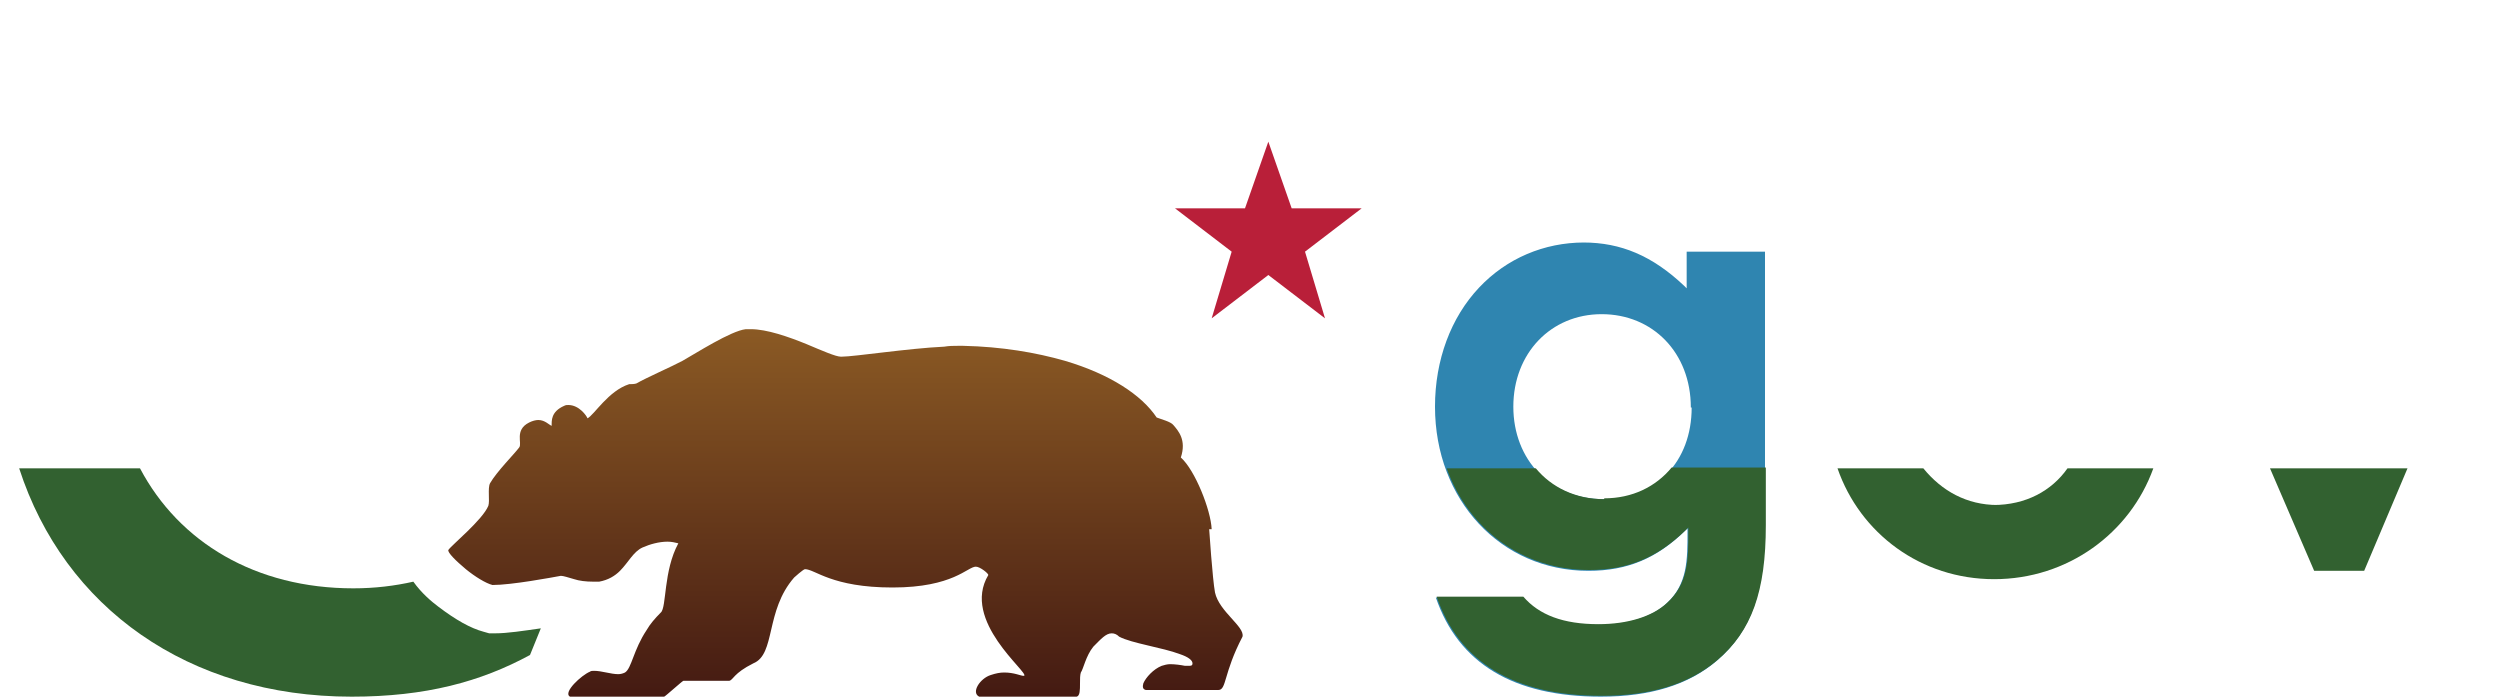
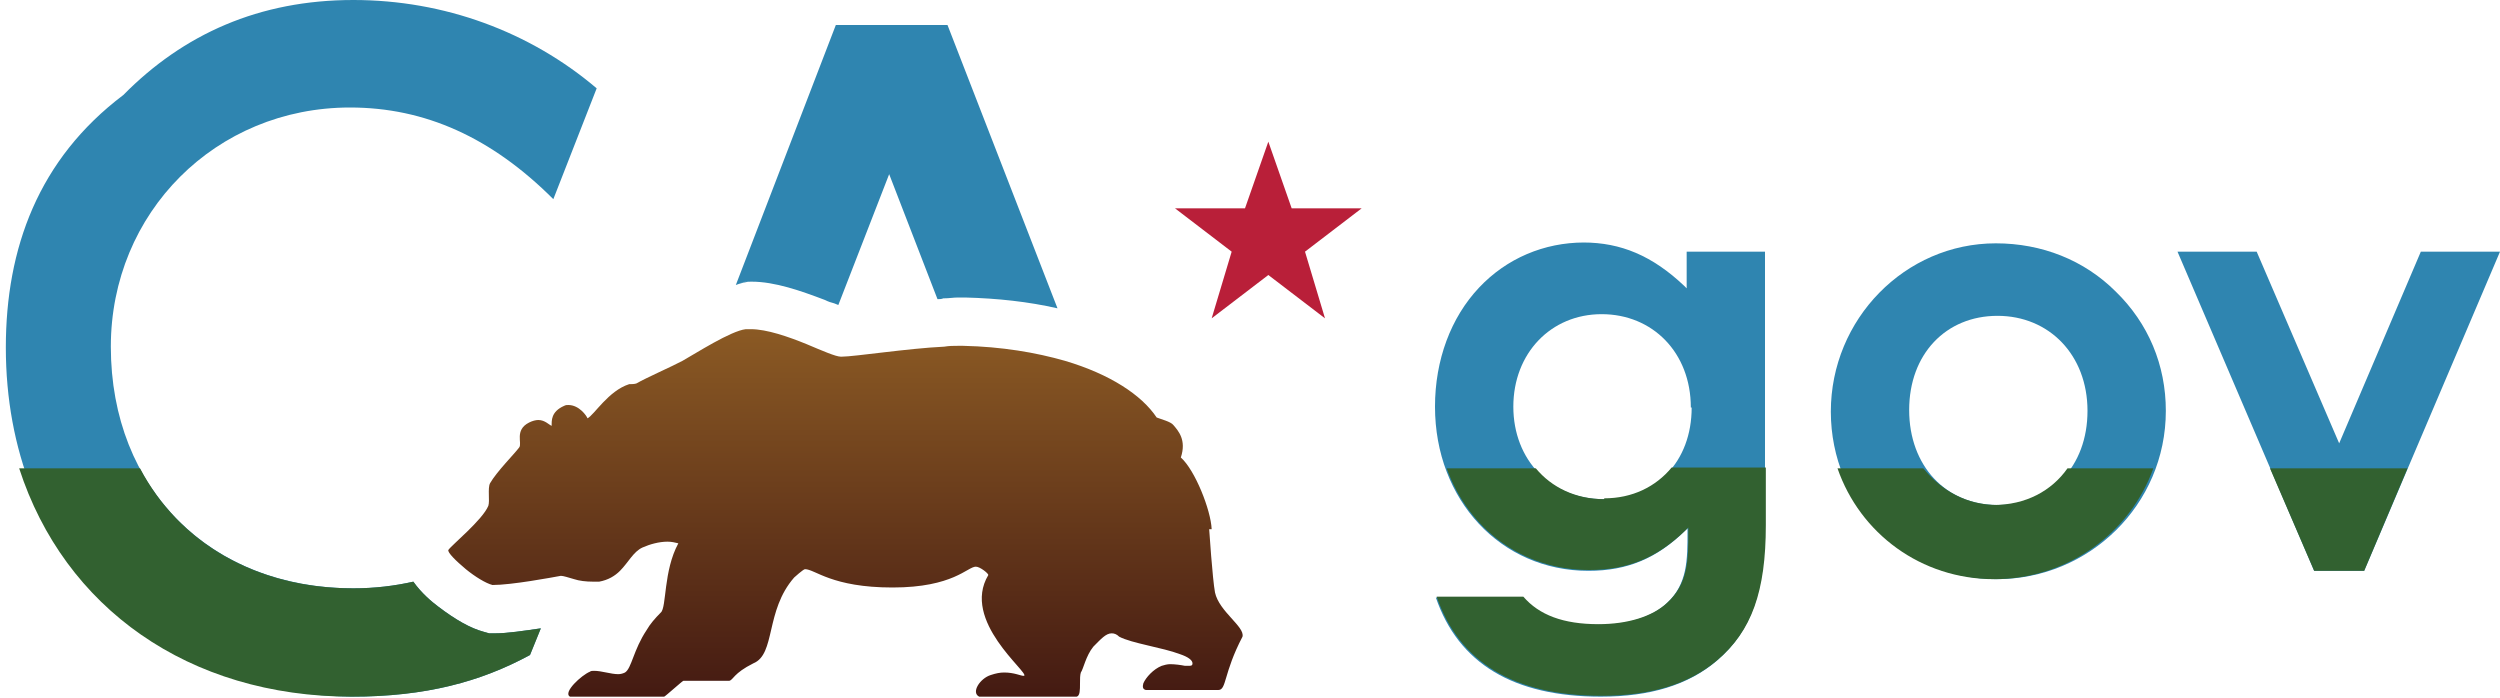
<svg xmlns="http://www.w3.org/2000/svg" id="Layer_1" data-name="Layer 1" viewBox="0 0 3000 836.7">
  <defs>
    <linearGradient id="grad1" x1="1016.9" y1="394.6" x2="1016.9" y2="836.4" gradientUnits="userSpaceOnUse">
      <stop offset="0" stop-color="#8b5a24" />
      <stop offset="1" stop-color="#441a12" />
    </linearGradient>
  </defs>
  <path fill="#B91F39" d="M1550 250l-28 -80l-28 80h-84l68 52l-24 80l68 -52l68 52l-24 -80l68 -52h-84Z" />
  <g fill="#2f85b0">
+     <path d="M422 836c89 0 155-18 214-50l13-32c-21 3-40 6-55 6h-7l-7-2c-15-4-33-14-54-30-8-6-20-16-30-30-22 5-46 8-72 8-171 0-291-119-291-290 0-161 126-287 287-287 90 0 170 36 244 110l52-133C636 38 533 0 424 0 311 0 220 41 148 114 46 191 7 298 7 417c0 247 173 419 422 419Z" />
+     <path d="M888 339c6-1 11-1 14-1 28 0 59 11 88 22 4 2 7 3 11 4 2 1 3 1 5 2l61-157 58 150c2 0 5 0 7-1h0s0 0 0 0h1c6 0 11-1 17-1 2 0 3 0 5 0 1 0 1 0 2 0h1c39 1 76 5 111 13L1137 30H1003L883 342c5-2 10-3 15-4Z" />
    <path d="M1901 291c-48 0-93 19-126 54-34 36-53 87-53 143 0 112 79 197 184 197 47 0 82-15 116-48l3-3v4c0 34 0 63-25 86-18 17-48 26-83 26-42 0-71-11-90-33h-104c27 79 93 119 198 119 59 0 105-14 139-43 41-35 58-82 58-162V302h-94v44l-3-3c-38-36-76-52-121-52ZM2030 489c0 65-43 110-106 110s-108-47-108-111 45-111 106-111 107 46 107 112Z" />
-     <path d="" />
+     <path d="M2539 350c-38-38-89-58-144-58-109 0-198 91-198 202s88 201 199 201 203-89 203-202c0-55-21-105-60-143ZM2397 606c-62 0-106-47-106-114s44-113 106-113 108 47 108 114-44 113-108 113Z" />
+     <polygon points="2905 302 2807 532 2708 302 2613 302 2777 685 2837 685 3000 302 2905 302" />
  </g>
-   <path fill="#326130" d="M422 836c89 0 155-18 214-50l13-32c-21 3-40 6-55 6h-7l-7-2c-15-4-33-14-54-30-8-6-20-16-30-30-22 5-46 8-72 8-117 0-209-55-256-144H23c54 167 203 274 399 274Z" />
-   <path fill="url(#grad1)" d="M1454 635c-1-23-20-71-37-86 7-21-3-32-9-39-3-4-15-7-20-9-18-27-56-52-110-68-35-10-76-17-122-18-2 0-4 0-7 0-5 0-10 0-16 1-43 2-108 12-123 12h-1c-6 0-22-7-41-15-22-9-48-18-67-18-2 0-4 0-6 0-18 2-60 29-76 38-11 6-45 21-55 27-2 1-7 1-9 1-25 8-42 37-50 41-1-3-10-16-23-16-2 0-3 0-5 1-16 7-15 18-15 24-3-1-8-7-16-7-3 0-7 1-11 3-18 9-8 25-12 30-6 8-27 29-35 43-3 6 0 21-2 27-7 17-44 47-48 53-1 3 9 13 21 23 11 9 24 17 32 19 23 0 71-9 82-11h0c3 0 9 2 16 4 6 2 14 3 23 3 2 0 5 0 7 0 11-2 19-7 25-13 10-10 16-23 27-28 9-4 20-7 30-7 5 0 9 1 13 2-18 33-14 77-21 83-7 7-13 14-17 21-16 24-18 46-26 51-2 1-5 2-8 2-9 0-20-4-29-4-2 0-4 0-5 1-10 4-33 25-24 30 3 0 40 0 79 0h34c1 0 22-19 23-19h55c5-1 5-9 29-21 27-11 14-63 49-103 0 0 11-10 13-10 12 0 32 22 105 22s90-25 100-25c5 0 15 8 15 10-33 55 49 117 43 121 0 0-1 0-1 0-3 0-11-4-23-4-5 0-10 1-16 3-13 4-24 21-14 26 3 0 35 0 68 0 18 0 36 0 49 0 4-1 4-8 4-16 0-5 0-10 1-13 3-4 6-20 15-31 9-9 15-16 22-16 3 0 6 1 9 4 15 8 52 13 73 21 9 3 15 7 15 11 0 3-2 3-5 3-1 0-3 0-4 0-5-1-12-2-18-2-3 0-7 1-10 2-10 4-19 14-22 21-1 4-1 7 3 8h87c10 0 6-20 29-64 3-12-28-30-33-53-3-16-7-76-7-76Z" />
  <g fill="#326130">
    <path d="M1925 599c-34 0-63-14-82-37h-107c26 73 91 122 171 122 47 0 82-15 116-48l3-3v4c0 34 0 63-25 86-18 17-48 26-83 26-42 0-71-11-90-33h-104c27 79 93 119 198 119 59 0 105-14 139-43 41-35 58-82 58-162v-69h-113c-19 23-47 37-81 37Z" />
    <path d="M2397 606c-37 0-67-17-89-44h-103c27 78 100 133 188 133s163-55 191-133h-103c-19 27-50 44-89 44Z" />
    <polygon points="2777 685 2837 685 2889 562 2724 562 2777 685" />
  </g>
+   <path fill="#326130" d="M422 836c89 0 155-18 214-50l13-32c-21 3-40 6-55 6h-7l-7-2c-15-4-33-14-54-30-8-6-20-16-30-30-22 5-46 8-72 8-117 0-209-55-256-144H23c54 167 203 274 399 274Z" />
+   <path fill="url(#grad1)" d="M1454 635c-1-23-20-71-37-86 7-21-3-32-9-39-3-4-15-7-20-9-18-27-56-52-110-68-35-10-76-17-122-18-2 0-4 0-7 0-5 0-10 0-16 1-43 2-108 12-123 12h-1c-6 0-22-7-41-15-22-9-48-18-67-18-2 0-4 0-6 0-18 2-60 29-76 38-11 6-45 21-55 27-2 1-7 1-9 1-25 8-42 37-50 41-1-3-10-16-23-16-2 0-3 0-5 1-16 7-15 18-15 24-3-1-8-7-16-7-3 0-7 1-11 3-18 9-8 25-12 30-6 8-27 29-35 43-3 6 0 21-2 27-7 17-44 47-48 53-1 3 9 13 21 23 11 9 24 17 32 19 23 0 71-9 82-11h0c3 0 9 2 16 4 6 2 14 3 23 3 2 0 5 0 7 0 11-2 19-7 25-13 10-10 16-23 27-28 9-4 20-7 30-7 5 0 9 1 13 2-18 33-14 77-21 83-7 7-13 14-17 21-16 24-18 46-26 51-2 1-5 2-8 2-9 0-20-4-29-4-2 0-4 0-5 1-10 4-33 25-24 30 3 0 40 0 79 0h34c1 0 22-19 23-19h55c5-1 5-9 29-21 27-11 14-63 49-103 0 0 11-10 13-10 12 0 32 22 105 22s90-25 100-25c5 0 15 8 15 10-33 55 49 117 43 121 0 0-1 0-1 0-3 0-11-4-23-4-5 0-10 1-16 3-13 4-24 21-14 26 3 0 35 0 68 0 18 0 36 0 49 0 4-1 4-8 4-16 0-5 0-10 1-13 3-4 6-20 15-31 9-9 15-16 22-16 3 0 6 1 9 4 15 8 52 13 73 21 9 3 15 7 15 11 0 3-2 3-5 3-1 0-3 0-4 0-5-1-12-2-18-2-3 0-7 1-10 2-10 4-19 14-22 21-1 4-1 7 3 8h87c10 0 6-20 29-64 3-12-28-30-33-53-3-16-7-76-7-76Z" />
</svg>
